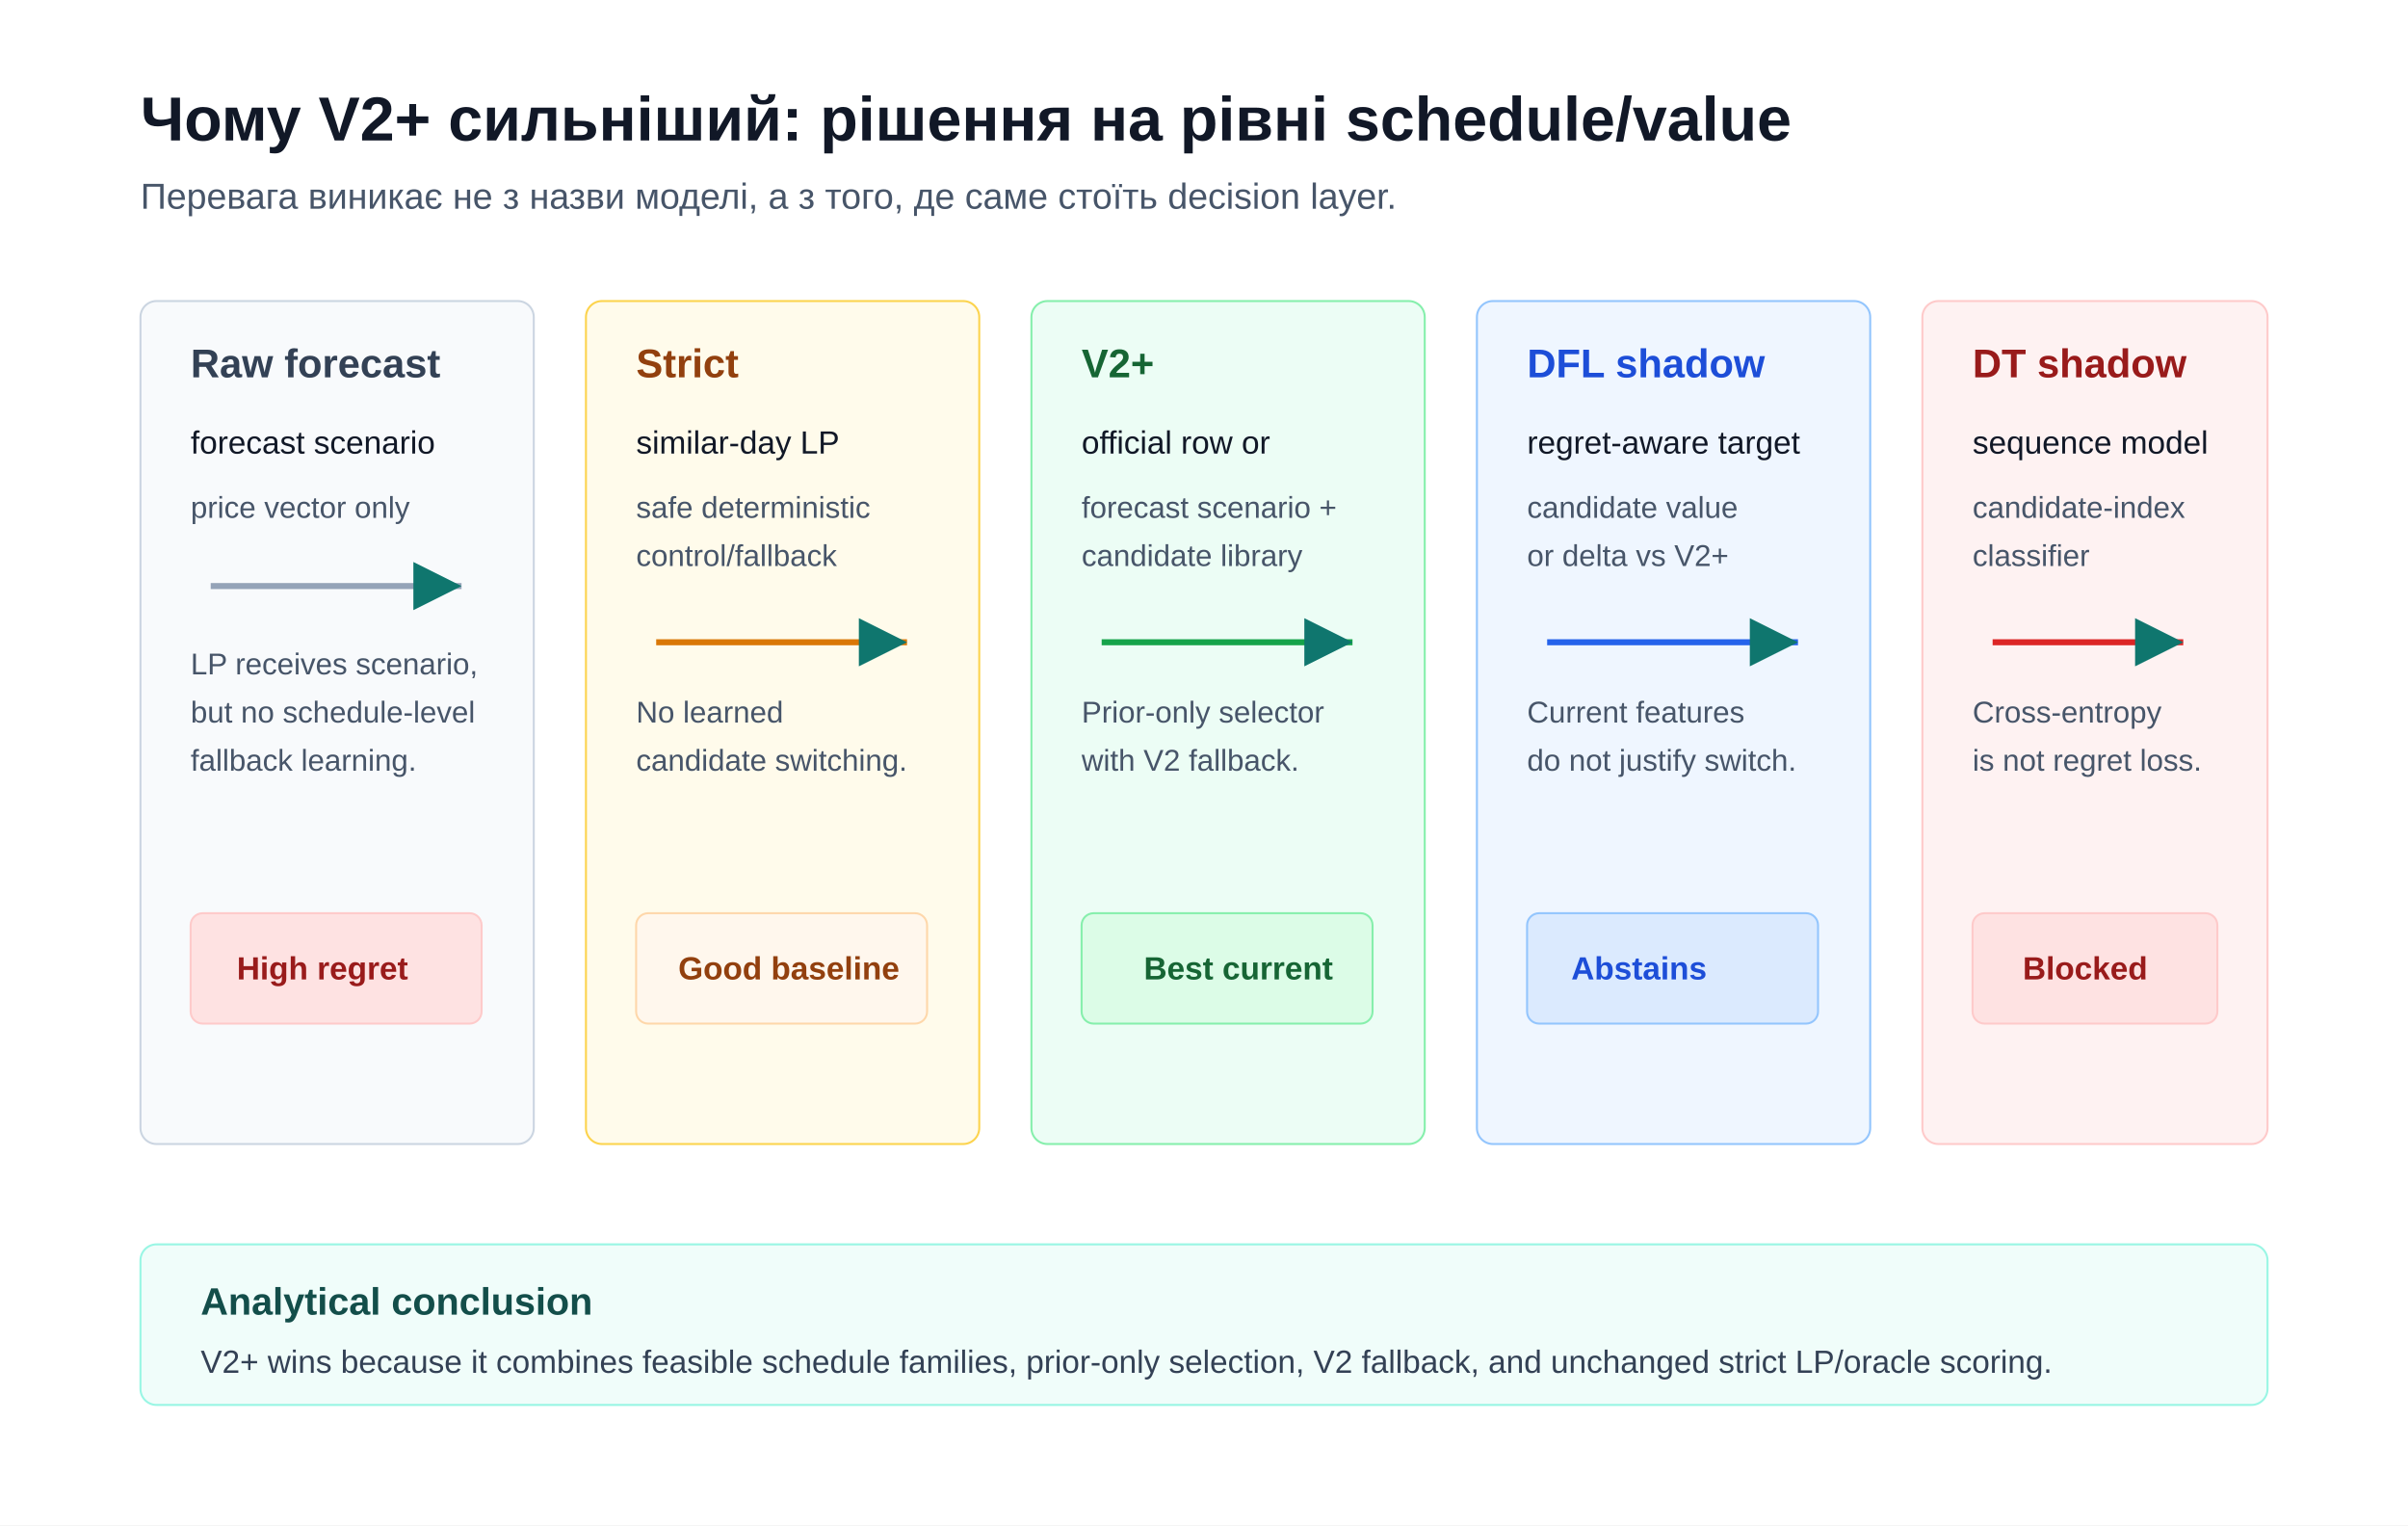
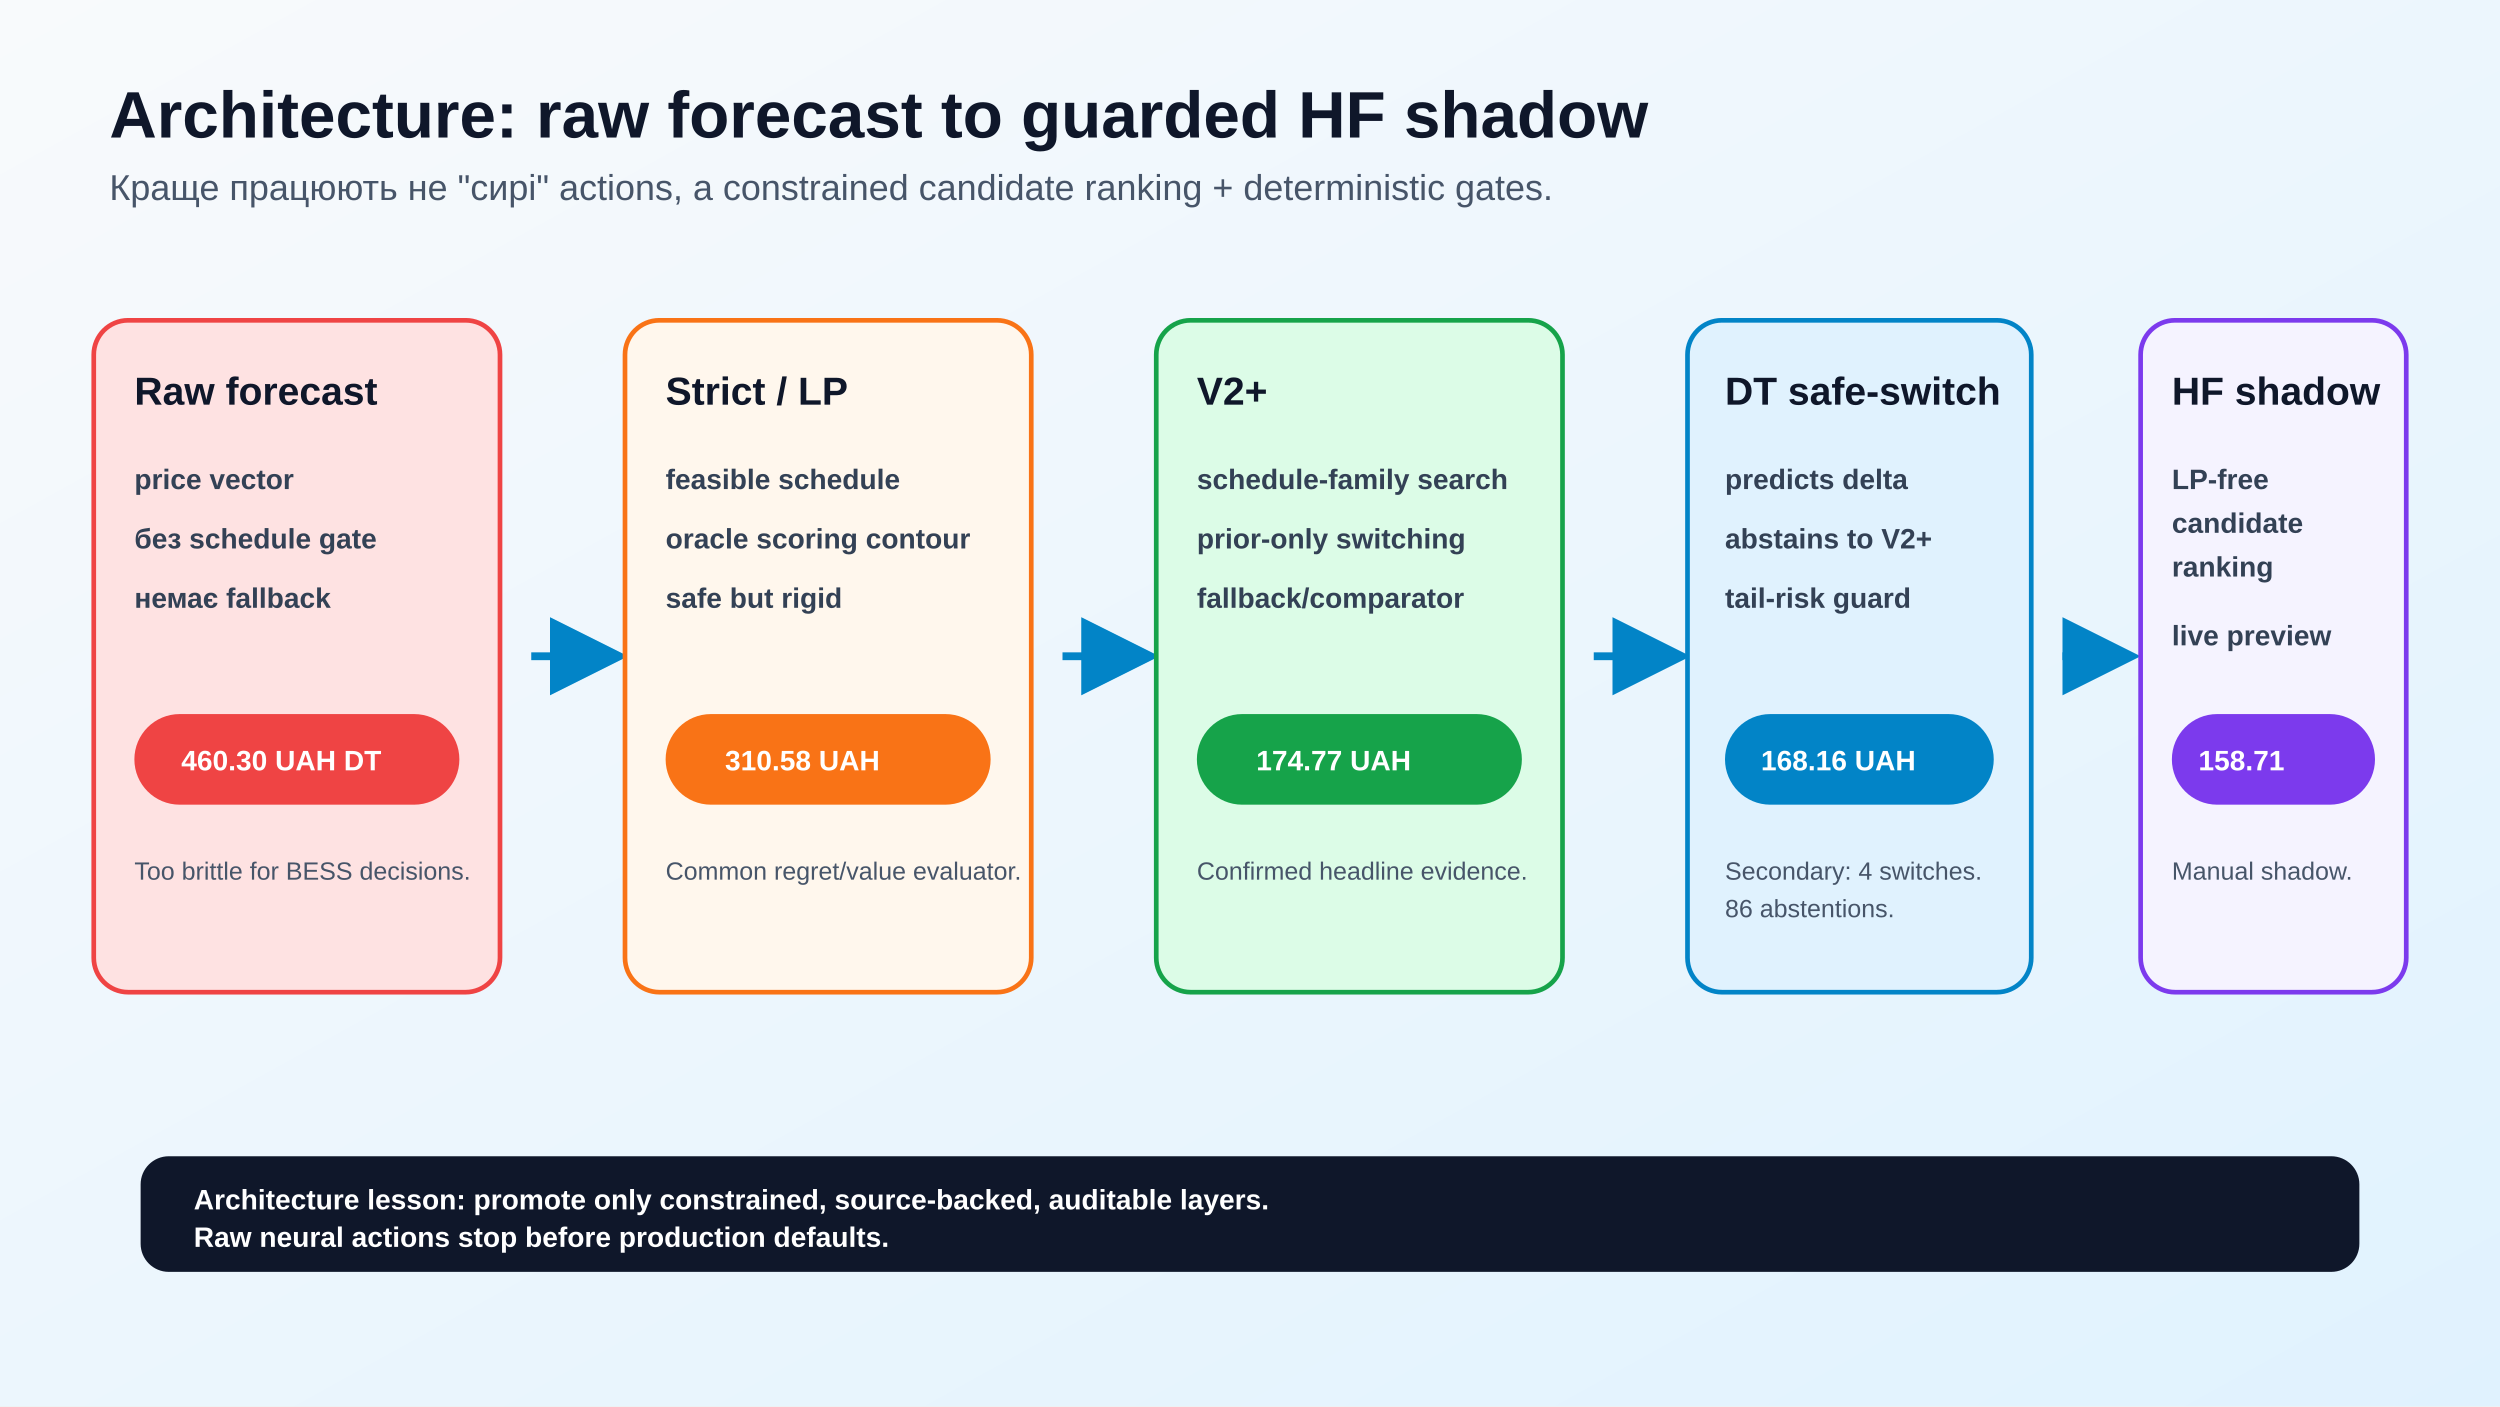
- <svg xmlns="http://www.w3.org/2000/svg" width="1200" height="760" viewBox="0 0 1200 760" role="img" aria-labelledby="title desc">
-   <rect width="1200" height="760" fill="#ffffff" />
-   <text x="70" y="70" font-family="Arial, sans-serif" font-size="31" font-weight="700" fill="#111827">Чому V2+ сильніший: рішення на рівні schedule/value</text>
-   <text x="70" y="104" font-family="Arial, sans-serif" font-size="18" fill="#475569">Перевага виникає не з назви моделі, а з того, де саме стоїть decision layer.</text>
+ <svg xmlns="http://www.w3.org/2000/svg" width="1600" height="900" viewBox="0 0 1600 900" role="img" aria-labelledby="title desc">
  <defs>
-     <marker id="arrow" markerWidth="12" markerHeight="12" refX="10" refY="6" orient="auto">
-       <path d="M2,2 L10,6 L2,10 Z" fill="#0f766e" />
+     <linearGradient id="bg" x1="0" y1="0" x2="1" y2="1">
+       <stop offset="0" stop-color="#f8fafc" />
+       <stop offset="1" stop-color="#e0f2fe" />
+     </linearGradient>
+     <style>
+       .title { font: 800 50px Arial, sans-serif; fill: #0f172a; }
+       .subtitle { font: 500 23px Arial, sans-serif; fill: #475569; }
+       .head { font: 800 25px Arial, sans-serif; fill: #0f172a; }
+       .body { font: 600 18px Arial, sans-serif; fill: #334155; }
+       .small { font: 500 16px Arial, sans-serif; fill: #475569; }
+       .white { font: 800 18px Arial, sans-serif; fill: #fff; }
+       .arrow { stroke: #0284c7; stroke-width: 5; marker-end: url(#arrow); fill: none; }
+     </style>
+     <marker id="arrow" markerWidth="10" markerHeight="10" refX="8" refY="5" orient="auto">
+       <path d="M0,0 L10,5 L0,10 z" fill="#0284c7" />
    </marker>
  </defs>
-   <g font-family="Arial, sans-serif">
-     <rect x="70" y="150" width="196" height="420" rx="8" fill="#f8fafc" stroke="#cbd5e1" />
-     <text x="95" y="188" font-size="20" font-weight="700" fill="#334155">Raw forecast</text>
-     <text x="95" y="226" font-size="16" fill="#111827">forecast scenario</text>
-     <text x="95" y="258" font-size="15" fill="#475569">price vector only</text>
-     <line x1="105" y1="292" x2="230" y2="292" stroke="#94a3b8" stroke-width="3" marker-end="url(#arrow)" />
-     <text x="95" y="336" font-size="15" fill="#475569">LP receives scenario,</text>
-     <text x="95" y="360" font-size="15" fill="#475569">but no schedule-level</text>
-     <text x="95" y="384" font-size="15" fill="#475569">fallback learning.</text>
-     <rect x="95" y="455" width="145" height="55" rx="6" fill="#fee2e2" stroke="#fecaca" />
-     <text x="118" y="488" font-size="16" font-weight="700" fill="#991b1b">High regret</text>
-     <rect x="292" y="150" width="196" height="420" rx="8" fill="#fffbeb" stroke="#fcd34d" />
-     <text x="317" y="188" font-size="20" font-weight="700" fill="#92400e">Strict</text>
-     <text x="317" y="226" font-size="16" fill="#111827">similar-day LP</text>
-     <text x="317" y="258" font-size="15" fill="#475569">safe deterministic</text>
-     <text x="317" y="282" font-size="15" fill="#475569">control/fallback</text>
-     <line x1="327" y1="320" x2="452" y2="320" stroke="#d97706" stroke-width="3" marker-end="url(#arrow)" />
-     <text x="317" y="360" font-size="15" fill="#475569">No learned</text>
-     <text x="317" y="384" font-size="15" fill="#475569">candidate switching.</text>
-     <rect x="317" y="455" width="145" height="55" rx="6" fill="#fff7ed" stroke="#fed7aa" />
-     <text x="338" y="488" font-size="16" font-weight="700" fill="#92400e">Good baseline</text>
-     <rect x="514" y="150" width="196" height="420" rx="8" fill="#ecfdf5" stroke="#86efac" />
-     <text x="539" y="188" font-size="20" font-weight="700" fill="#166534">V2+</text>
-     <text x="539" y="226" font-size="16" fill="#111827">official row or</text>
-     <text x="539" y="258" font-size="15" fill="#475569">forecast scenario +</text>
-     <text x="539" y="282" font-size="15" fill="#475569">candidate library</text>
-     <line x1="549" y1="320" x2="674" y2="320" stroke="#16a34a" stroke-width="3" marker-end="url(#arrow)" />
-     <text x="539" y="360" font-size="15" fill="#475569">Prior-only selector</text>
-     <text x="539" y="384" font-size="15" fill="#475569">with V2 fallback.</text>
-     <rect x="539" y="455" width="145" height="55" rx="6" fill="#dcfce7" stroke="#86efac" />
-     <text x="570" y="488" font-size="16" font-weight="700" fill="#166534">Best current</text>
-     <rect x="736" y="150" width="196" height="420" rx="8" fill="#eff6ff" stroke="#93c5fd" />
-     <text x="761" y="188" font-size="20" font-weight="700" fill="#1d4ed8">DFL shadow</text>
-     <text x="761" y="226" font-size="16" fill="#111827">regret-aware target</text>
-     <text x="761" y="258" font-size="15" fill="#475569">candidate value</text>
-     <text x="761" y="282" font-size="15" fill="#475569">or delta vs V2+</text>
-     <line x1="771" y1="320" x2="896" y2="320" stroke="#2563eb" stroke-width="3" marker-end="url(#arrow)" />
-     <text x="761" y="360" font-size="15" fill="#475569">Current features</text>
-     <text x="761" y="384" font-size="15" fill="#475569">do not justify switch.</text>
-     <rect x="761" y="455" width="145" height="55" rx="6" fill="#dbeafe" stroke="#93c5fd" />
-     <text x="783" y="488" font-size="16" font-weight="700" fill="#1d4ed8">Abstains</text>
-     <rect x="958" y="150" width="172" height="420" rx="8" fill="#fef2f2" stroke="#fecaca" />
-     <text x="983" y="188" font-size="20" font-weight="700" fill="#991b1b">DT shadow</text>
-     <text x="983" y="226" font-size="16" fill="#111827">sequence model</text>
-     <text x="983" y="258" font-size="15" fill="#475569">candidate-index</text>
-     <text x="983" y="282" font-size="15" fill="#475569">classifier</text>
-     <line x1="993" y1="320" x2="1088" y2="320" stroke="#dc2626" stroke-width="3" marker-end="url(#arrow)" />
-     <text x="983" y="360" font-size="15" fill="#475569">Cross-entropy</text>
-     <text x="983" y="384" font-size="15" fill="#475569">is not regret loss.</text>
-     <rect x="983" y="455" width="122" height="55" rx="6" fill="#fee2e2" stroke="#fecaca" />
-     <text x="1008" y="488" font-size="16" font-weight="700" fill="#991b1b">Blocked</text>
-     <rect x="70" y="620" width="1060" height="80" rx="8" fill="#f0fdfa" stroke="#99f6e4" />
-     <text x="100" y="655" font-size="19" font-weight="700" fill="#134e4a">Analytical conclusion</text>
-     <text x="100" y="684" font-size="16" fill="#334155">V2+ wins because it combines feasible schedule families, prior-only selection, V2 fallback, and unchanged strict LP/oracle scoring.</text>
+   <rect width="1600" height="900" fill="url(#bg)" />
+   <text x="70" y="88" class="title" style="font-size:42px">Architecture: raw forecast to guarded HF shadow</text>
+   <text x="70" y="128" class="subtitle">Краще працюють не "сирі" actions, а constrained candidate ranking + deterministic gates.</text>
+   <g transform="translate(60 205)">
+     <rect width="260" height="430" rx="22" fill="#fee2e2" stroke="#ef4444" stroke-width="3" />
+     <text x="26" y="54" class="head">Raw forecast</text>
+     <text x="26" y="108" class="body">price vector</text>
+     <text x="26" y="146" class="body">без schedule gate</text>
+     <text x="26" y="184" class="body">немає fallback</text>
+     <rect x="26" y="252" width="208" height="58" rx="29" fill="#ef4444" />
+     <text x="56" y="288" class="white">460.30 UAH DT</text>
+     <text x="26" y="358" class="small">Too brittle for BESS decisions.</text>
+   </g>
+   <path class="arrow" d="M340 420 H392" />
+   <g transform="translate(400 205)">
+     <rect width="260" height="430" rx="22" fill="#fff7ed" stroke="#f97316" stroke-width="3" />
+     <text x="26" y="54" class="head">Strict / LP</text>
+     <text x="26" y="108" class="body">feasible schedule</text>
+     <text x="26" y="146" class="body">oracle scoring contour</text>
+     <text x="26" y="184" class="body">safe but rigid</text>
+     <rect x="26" y="252" width="208" height="58" rx="29" fill="#f97316" />
+     <text x="64" y="288" class="white">310.58 UAH</text>
+     <text x="26" y="358" class="small">Common regret/value evaluator.</text>
+   </g>
+   <path class="arrow" d="M680 420 H732" />
+   <g transform="translate(740 205)">
+     <rect width="260" height="430" rx="22" fill="#dcfce7" stroke="#16a34a" stroke-width="3" />
+     <text x="26" y="54" class="head">V2+</text>
+     <text x="26" y="108" class="body">schedule-family search</text>
+     <text x="26" y="146" class="body">prior-only switching</text>
+     <text x="26" y="184" class="body">fallback/comparator</text>
+     <rect x="26" y="252" width="208" height="58" rx="29" fill="#16a34a" />
+     <text x="64" y="288" class="white">174.77 UAH</text>
+     <text x="26" y="358" class="small">Confirmed headline evidence.</text>
+   </g>
+   <path class="arrow" d="M1020 420 H1072" />
+   <g transform="translate(1080 205)">
+     <rect width="220" height="430" rx="22" fill="#e0f2fe" stroke="#0284c7" stroke-width="3" />
+     <text x="24" y="54" class="head">DT safe-switch</text>
+     <text x="24" y="108" class="body">predicts delta</text>
+     <text x="24" y="146" class="body">abstains to V2+</text>
+     <text x="24" y="184" class="body">tail-risk guard</text>
+     <rect x="24" y="252" width="172" height="58" rx="29" fill="#0284c7" />
+     <text x="47" y="288" class="white">168.16 UAH</text>
+     <text x="24" y="358" class="small">Secondary: 4 switches.</text>
+     <text x="24" y="382" class="small">86 abstentions.</text>
+   </g>
+   <path class="arrow" d="M1320 420 H1360" />
+   <g transform="translate(1370 205)">
+     <rect width="170" height="430" rx="22" fill="#f5f3ff" stroke="#7c3aed" stroke-width="3" />
+     <text x="20" y="54" class="head">HF shadow</text>
+     <text x="20" y="108" class="body">LP-free</text>
+     <text x="20" y="136" class="body">candidate</text>
+     <text x="20" y="164" class="body">ranking</text>
+     <text x="20" y="208" class="body">live preview</text>
+     <rect x="20" y="252" width="130" height="58" rx="29" fill="#7c3aed" />
+     <text x="37" y="288" class="white">158.71</text>
+     <text x="20" y="358" class="small">Manual shadow.</text>
+   </g>
+   <g transform="translate(90 740)">
+     <rect width="1420" height="74" rx="18" fill="#0f172a" />
+     <text x="34" y="34" class="white">Architecture lesson: promote only constrained, source-backed, auditable layers.</text>
+     <text x="34" y="58" class="white">Raw neural actions stop before production defaults.</text>
  </g>
</svg>
